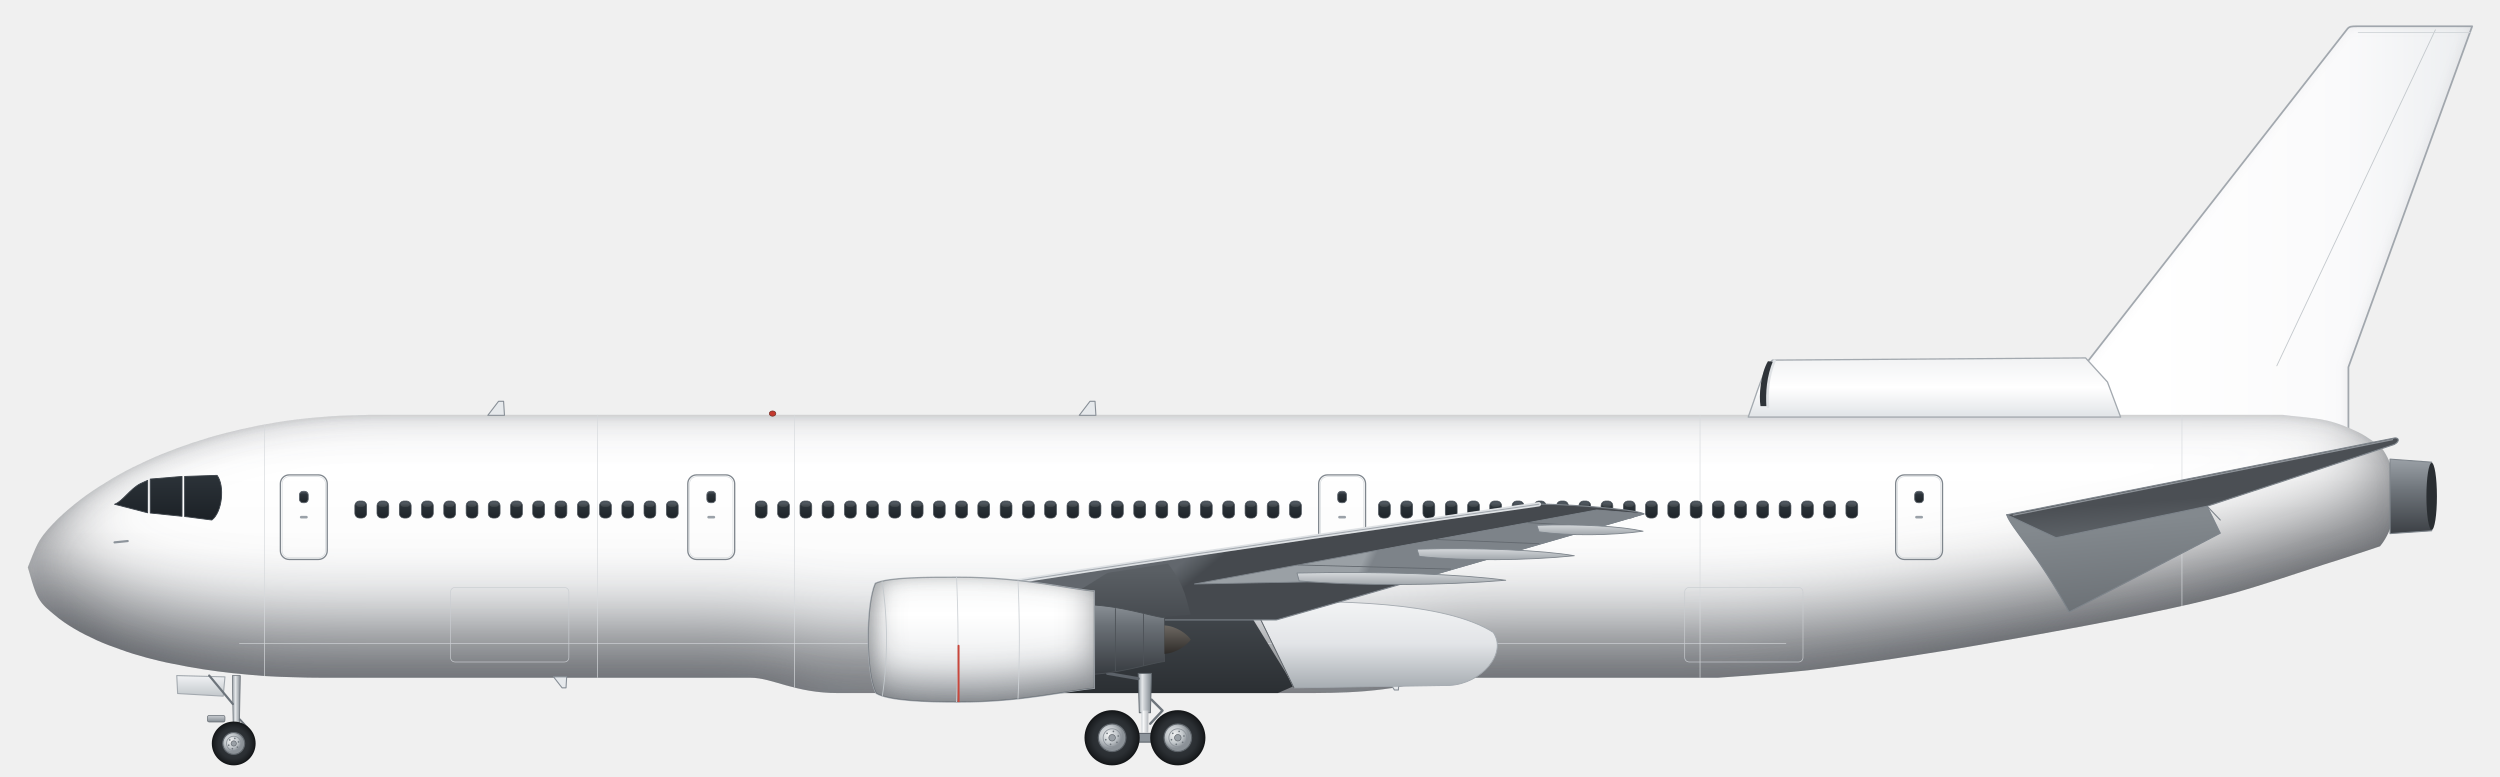
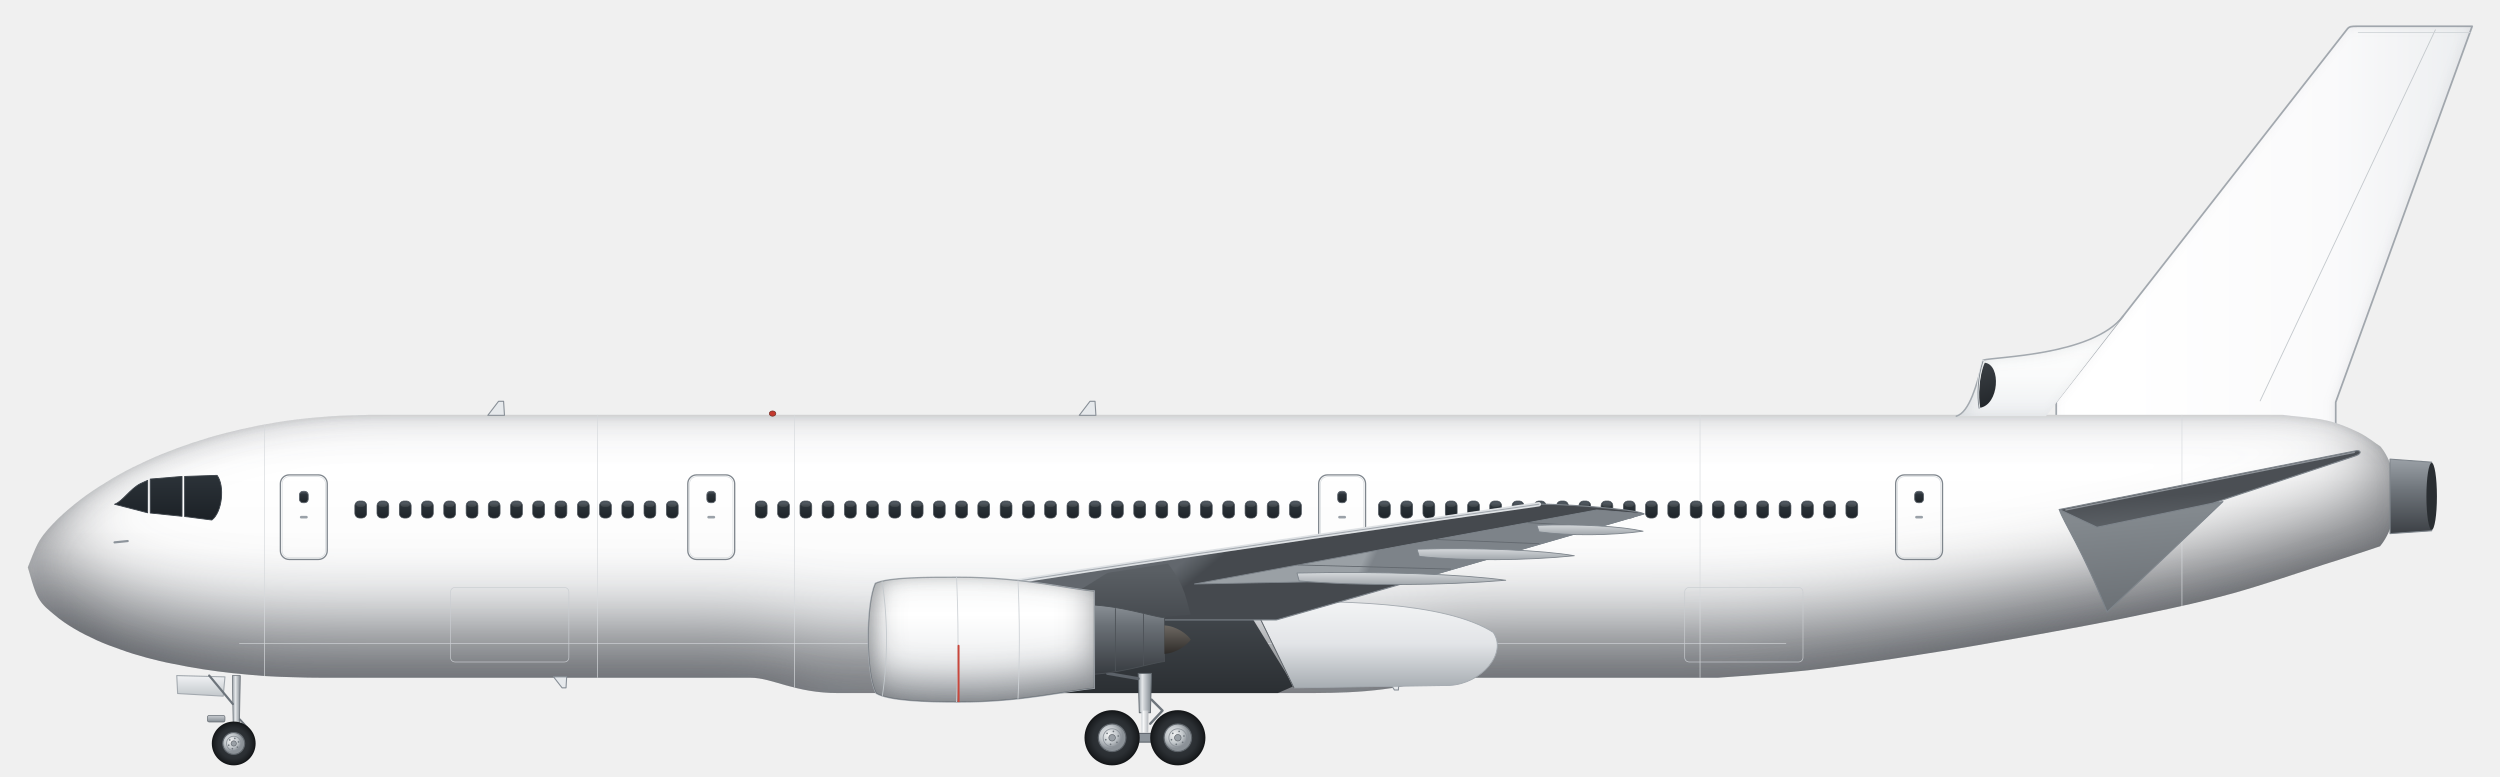
<svg xmlns="http://www.w3.org/2000/svg" viewBox="-12 -349.4 1139.9 354.4" width="1140" height="354" role="img" aria-label="Lockheed L-1011-1 TriStar">
  <defs>
-     <linearGradient id="L10111-g0" gradientUnits="userSpaceOnUse" x1="969.8" y1="-180" x2="1115.9" y2="-180">
+     <linearGradient id="L10111-g0" gradientUnits="userSpaceOnUse" x1="957.3" y1="-180" x2="1115.9" y2="-180">
      <stop offset="0" stop-color="#ffffff" />
      <stop offset="0.6" stop-color="#fafafb" />
      <stop offset="1" stop-color="#eceef0" />
    </linearGradient>
    <filter id="L10111-f1" x="-8%" y="-20%" width="115.9%" height="140%" color-interpolation-filters="sRGB">
      <feFlood flood-color="#5b6168" flood-opacity="0.1" result="c" />
      <feComposite in="c" in2="SourceAlpha" operator="out" result="o" />
      <feOffset in="o" dx="-1" dy="0" result="s" />
      <feGaussianBlur in="s" stdDeviation="2.4" result="b" />
      <feComposite in="b" in2="SourceAlpha" operator="in" />
    </filter>
    <linearGradient id="L10111-g2" gradientUnits="userSpaceOnUse" x1="0" y1="-160" x2="0" y2="-40">
      <stop offset="0" stop-color="#eceef0" />
      <stop offset="0.0" stop-color="#f8f8f9" />
      <stop offset="0.2" stop-color="#ffffff" />
      <stop offset="0.5" stop-color="#fcfcfc" />
      <stop offset="0.7" stop-color="#f1f2f3" />
      <stop offset="1" stop-color="#e4e6e8" />
    </linearGradient>
    <clipPath id="L10111-c3">
      <path d="M0 -90.4C0.9 -92.4 3.1 -99.0 5.4 -102.7C7.7 -106.4 10.7 -109.5 13.8 -112.6C16.9 -115.6 20.4 -118.5 24.0 -121.3C27.5 -124.0 31.4 -126.6 35.4 -129.0C39.3 -131.5 43.5 -133.8 47.8 -136.0C52.1 -138.1 56.6 -140.2 61.2 -142.1C65.7 -143.9 70.5 -145.7 75.3 -147.3C80.2 -148.9 85.1 -150.4 90.2 -151.7C95.3 -153.0 100.5 -154.2 105.7 -155.2C111.0 -156.2 116.4 -157.1 121.9 -157.8C127.4 -158.5 133.0 -159.0 138.7 -159.4C144.3 -159.8 153.1 -159.9 156 -160L1029.4 -160C1032.7 -159.5 1043.4 -158.8 1049.2 -157.5C1055.0 -156.2 1059.9 -154.0 1064.1 -152.0C1068.2 -150.0 1072.3 -146.6 1074.0 -145.6C1083.4 -134.2 1083.4 -111.4 1073.8 -100C1069.6 -98.6 1059.5 -95.2 1048.3 -91.7C1037.2 -88.1 1020.4 -82.4 1006.9 -78.6C993.5 -74.9 982.9 -72.6 967.7 -69.4C952.5 -66.1 932.8 -62.5 915.7 -59.4C898.5 -56.3 881.9 -53.3 864.7 -50.7C847.6 -48.0 828.3 -45.2 812.7 -43.4C797.2 -41.7 778.3 -40.5 771.4 -40L644 -40C620 -33 600 -33 580 -33L370 -33C350 -33 340 -40 330 -40L138 -40C135.4 -40.0 127.7 -40.0 122.7 -40.2C117.6 -40.3 112.7 -40.5 107.8 -40.8C103.0 -41.2 98.2 -41.6 93.5 -42.1C88.9 -42.6 84.3 -43.2 79.8 -43.9C75.3 -44.6 70.9 -45.4 66.6 -46.3C62.3 -47.1 58.1 -48.1 54.1 -49.2C50.0 -50.3 46.1 -51.5 42.3 -52.9C38.5 -54.2 34.8 -55.6 31.3 -57.2C27.8 -58.8 24.4 -60.5 21.2 -62.4C18.0 -64.3 15.0 -66.3 12.2 -68.7C9.5 -71.0 6.8 -72.9 4.8 -76.5C2.7 -80.1 0.8 -88.1 0 -90.4Z" />
    </clipPath>
    <filter id="L10111-f4" x="-6%" y="-100%" width="112.0%" height="300%" color-interpolation-filters="sRGB">
      <feFlood flood-color="#2f3338" flood-opacity="0.7" result="c" />
      <feComposite in="c" in2="SourceAlpha" operator="out" result="o" />
      <feOffset in="o" dx="0" dy="-20.9" result="s" />
      <feGaussianBlur in="s" stdDeviation="18.0" result="b" />
      <feComposite in="b" in2="SourceAlpha" operator="in" />
    </filter>
    <filter id="L10111-f5" x="-8%" y="-30%" width="115.9%" height="160%" color-interpolation-filters="sRGB">
      <feFlood flood-color="#4c5258" flood-opacity="0.1" result="c" />
      <feComposite in="c" in2="SourceAlpha" operator="out" result="o" />
      <feOffset in="o" dx="0" dy="1" result="s" />
      <feGaussianBlur in="s" stdDeviation="1.4" result="b" />
      <feComposite in="b" in2="SourceAlpha" operator="in" />
    </filter>
    <filter id="L10111-f6" x="-8%" y="-30%" width="115.9%" height="160%" color-interpolation-filters="sRGB">
      <feFlood flood-color="#3b4046" flood-opacity="0.2" result="c" />
      <feComposite in="c" in2="SourceAlpha" operator="out" result="o" />
      <feOffset in="o" dx="5.2" dy="-2" result="s" />
      <feGaussianBlur in="s" stdDeviation="6.4" result="b" />
      <feComposite in="b" in2="SourceAlpha" operator="in" />
    </filter>
    <linearGradient id="L10111-g7" gradientUnits="userSpaceOnUse" x1="0" y1="-125.1" x2="0" y2="-119.9">
      <stop offset="0" stop-color="#4b545d" />
      <stop offset="0.3" stop-color="#2b3238" />
      <stop offset="1" stop-color="#1e2429" />
    </linearGradient>
    <linearGradient id="L10111-g8" gradientUnits="userSpaceOnUse" x1="0" y1="-125.1" x2="0" y2="-119.9">
      <stop offset="0" stop-color="#4b545d" />
      <stop offset="0.3" stop-color="#2b3238" />
      <stop offset="1" stop-color="#1e2429" />
    </linearGradient>
    <linearGradient id="L10111-g9" gradientUnits="userSpaceOnUse" x1="0" y1="-125.1" x2="0" y2="-119.9">
      <stop offset="0" stop-color="#4b545d" />
      <stop offset="0.3" stop-color="#2b3238" />
      <stop offset="1" stop-color="#1e2429" />
    </linearGradient>
    <linearGradient id="L10111-g10" gradientUnits="userSpaceOnUse" x1="0" y1="-125.1" x2="0" y2="-119.9">
      <stop offset="0" stop-color="#4b545d" />
      <stop offset="0.3" stop-color="#2b3238" />
      <stop offset="1" stop-color="#1e2429" />
    </linearGradient>
    <linearGradient id="L10111-g11" gradientUnits="userSpaceOnUse" x1="0" y1="-120.7" x2="0" y2="-112.9">
      <stop offset="0" stop-color="#4b545d" />
      <stop offset="0.3" stop-color="#2b3238" />
      <stop offset="1" stop-color="#1e2429" />
    </linearGradient>
    <linearGradient id="L10111-g12" gradientUnits="userSpaceOnUse" x1="0" y1="-151.3" x2="0" y2="-110.8">
      <stop offset="0" stop-color="#59626b" />
      <stop offset="0.4" stop-color="#2e353b" />
      <stop offset="1" stop-color="#1b2025" />
    </linearGradient>
-     <linearGradient id="L10111-g13" gradientUnits="userSpaceOnUse" x1="994.9" y1="-114.4" x2="998.9" y2="-70">
+     <linearGradient id="L10111-g13" gradientUnits="userSpaceOnUse" x1="997.5" y1="-116.8" x2="1001.5" y2="-70">
      <stop offset="0" stop-color="#83898e" />
      <stop offset="1" stop-color="#696e73" />
    </linearGradient>
-     <linearGradient id="L10111-g14" gradientUnits="userSpaceOnUse" x1="994.9" y1="-122.4" x2="995.9" y2="-108.4">
+     <linearGradient id="L10111-g14" gradientUnits="userSpaceOnUse" x1="997.5" y1="-124.8" x2="998.5" y2="-110.8">
      <stop offset="0" stop-color="#4b4f54" />
      <stop offset="1" stop-color="#5d6267" />
    </linearGradient>
    <linearGradient id="L10111-g15" gradientUnits="userSpaceOnUse" x1="0" y1="-74.8" x2="0" y2="-33">
      <stop offset="0" stop-color="#454a4f" />
      <stop offset="1" stop-color="#2b2f33" />
    </linearGradient>
    <linearGradient id="L10111-g16" gradientUnits="userSpaceOnUse" x1="0" y1="-75.4" x2="0" y2="-35.4">
      <stop offset="0" stop-color="#f3f4f5" />
      <stop offset="0.5" stop-color="#e2e4e7" />
      <stop offset="1" stop-color="#a7adb2" />
    </linearGradient>
    <linearGradient id="L10111-g17" gradientUnits="userSpaceOnUse" x1="506.9" y1="-20" x2="513.0" y2="-20">
      <stop offset="0" stop-color="#8e959c" />
      <stop offset="0.3" stop-color="#e4e7e9" />
      <stop offset="1" stop-color="#7d848b" />
    </linearGradient>
    <linearGradient id="L10111-g18" gradientUnits="userSpaceOnUse" x1="506.9" y1="-20" x2="513.0" y2="-20">
      <stop offset="0" stop-color="#9aa1a8" />
      <stop offset="0.4" stop-color="#f6f7f8" />
      <stop offset="1" stop-color="#8b9198" />
    </linearGradient>
    <radialGradient id="L10111-g19" gradientUnits="userSpaceOnUse" cx="495" cy="-12.6" r="12.6">
      <stop offset="0" stop-color="#3a3f44" />
      <stop offset="0.7" stop-color="#2a2e32" />
      <stop offset="0.9" stop-color="#1c1f22" />
      <stop offset="1" stop-color="#111315" />
    </radialGradient>
    <radialGradient id="L10111-g20" gradientUnits="userSpaceOnUse" cx="493.4" cy="-14.1" r="6.3">
      <stop offset="0" stop-color="#f0f1f2" />
      <stop offset="0.6" stop-color="#c3c8cc" />
      <stop offset="1" stop-color="#8b9197" />
    </radialGradient>
    <radialGradient id="L10111-g21" gradientUnits="userSpaceOnUse" cx="525" cy="-12.6" r="12.6">
      <stop offset="0" stop-color="#3a3f44" />
      <stop offset="0.7" stop-color="#2a2e32" />
      <stop offset="0.9" stop-color="#1c1f22" />
      <stop offset="1" stop-color="#111315" />
    </radialGradient>
    <radialGradient id="L10111-g22" gradientUnits="userSpaceOnUse" cx="523.4" cy="-14.1" r="6.3">
      <stop offset="0" stop-color="#f0f1f2" />
      <stop offset="0.6" stop-color="#c3c8cc" />
      <stop offset="1" stop-color="#8b9197" />
    </radialGradient>
    <linearGradient id="L10111-g23" gradientUnits="userSpaceOnUse" x1="0" y1="-40" x2="0" y2="-31.6">
      <stop offset="0" stop-color="#eceef0" />
      <stop offset="1" stop-color="#c3c8cc" />
    </linearGradient>
    <linearGradient id="L10111-g24" gradientUnits="userSpaceOnUse" x1="93.2" y1="-20" x2="97.2" y2="-20">
      <stop offset="0" stop-color="#8e959c" />
      <stop offset="0.4" stop-color="#e4e7e9" />
      <stop offset="1" stop-color="#7d848b" />
    </linearGradient>
    <linearGradient id="L10111-g25" gradientUnits="userSpaceOnUse" x1="0" y1="-22.8" x2="0" y2="-19.8">
      <stop offset="0" stop-color="#c9cdd1" />
      <stop offset="1" stop-color="#868d94" />
    </linearGradient>
    <radialGradient id="L10111-g26" gradientUnits="userSpaceOnUse" cx="94" cy="-10" r="10">
      <stop offset="0" stop-color="#3a3f44" />
      <stop offset="0.7" stop-color="#2a2e32" />
      <stop offset="0.9" stop-color="#1c1f22" />
      <stop offset="1" stop-color="#111315" />
    </radialGradient>
    <radialGradient id="L10111-g27" gradientUnits="userSpaceOnUse" cx="92.8" cy="-11.2" r="5">
      <stop offset="0" stop-color="#f0f1f2" />
      <stop offset="0.6" stop-color="#c3c8cc" />
      <stop offset="1" stop-color="#8b9197" />
    </radialGradient>
    <linearGradient id="L10111-g28" gradientUnits="userSpaceOnUse" x1="530.4" y1="-95.4" x2="536.4" y2="-88.1">
      <stop offset="0" stop-color="#62676d" />
      <stop offset="0.6" stop-color="#52575c" />
      <stop offset="1" stop-color="#45494e" />
    </linearGradient>
    <linearGradient id="L10111-g29" gradientUnits="userSpaceOnUse" x1="611.3" y1="-97.3" x2="615.3" y2="-95.4">
      <stop offset="0" stop-color="#9aa0a5" />
      <stop offset="1" stop-color="#7d8389" />
    </linearGradient>
    <linearGradient id="L10111-g30" gradientUnits="userSpaceOnUse" x1="0" y1="-88.4" x2="0" y2="-81.8">
      <stop offset="0" stop-color="#d9dcdf" />
      <stop offset="1" stop-color="#9ba1a6" />
    </linearGradient>
    <linearGradient id="L10111-g31" gradientUnits="userSpaceOnUse" x1="0" y1="-99.3" x2="0" y2="-93.2">
      <stop offset="0" stop-color="#d9dcdf" />
      <stop offset="1" stop-color="#9ba1a6" />
    </linearGradient>
    <linearGradient id="L10111-g32" gradientUnits="userSpaceOnUse" x1="0" y1="-110.2" x2="0" y2="-104.7">
      <stop offset="0" stop-color="#d9dcdf" />
      <stop offset="1" stop-color="#9ba1a6" />
    </linearGradient>
    <linearGradient id="L10111-g33" gradientUnits="userSpaceOnUse" x1="0" y1="-88.9" x2="0" y2="-57.4">
      <stop offset="0" stop-color="#5a5f64" />
      <stop offset="1" stop-color="#3e4247" />
    </linearGradient>
    <linearGradient id="L10111-g34" gradientUnits="userSpaceOnUse" x1="0" y1="-73.4" x2="0" y2="-41.4">
      <stop offset="0" stop-color="#8a9096" />
      <stop offset="0.3" stop-color="#6a7076" />
      <stop offset="1" stop-color="#373b40" />
    </linearGradient>
    <linearGradient id="L10111-g35" gradientUnits="userSpaceOnUse" x1="0" y1="-63.9" x2="0" y2="-50.9">
      <stop offset="0" stop-color="#6d6862" />
      <stop offset="1" stop-color="#2f2c29" />
    </linearGradient>
    <linearGradient id="L10111-g36" gradientUnits="userSpaceOnUse" x1="0" y1="-85.9" x2="0" y2="-28.9">
      <stop offset="0" stop-color="#e4e6e8" />
      <stop offset="0.0" stop-color="#f7f8f8" />
      <stop offset="0.3" stop-color="#ffffff" />
      <stop offset="0.6" stop-color="#f1f2f3" />
      <stop offset="1" stop-color="#dcdfe2" />
    </linearGradient>
    <filter id="L10111-f37" x="-30%" y="-60%" width="160%" height="220.0%" color-interpolation-filters="sRGB">
      <feFlood flood-color="#30353a" flood-opacity="0.5" result="c" />
      <feComposite in="c" in2="SourceAlpha" operator="out" result="o" />
      <feOffset in="o" dx="0" dy="-8.1" result="s" />
      <feGaussianBlur in="s" stdDeviation="8.1" result="b" />
      <feComposite in="b" in2="SourceAlpha" operator="in" />
    </filter>
    <filter id="L10111-f38" x="-30%" y="-30%" width="160%" height="160%" color-interpolation-filters="sRGB">
      <feFlood flood-color="#41474d" flood-opacity="0.2" result="c" />
      <feComposite in="c" in2="SourceAlpha" operator="out" result="o" />
      <feOffset in="o" dx="3.2" dy="0" result="s" />
      <feGaussianBlur in="s" stdDeviation="3.2" result="b" />
      <feComposite in="b" in2="SourceAlpha" operator="in" />
    </filter>
    <clipPath id="L10111-c39">
      <path d="M386.9 -83.1C392.9 -85.9 409.9 -85.9 424.9 -85.9C454.9 -85.9 474.9 -80.5 486.9 -79.6L486.9 -35.2C474.9 -34.3 454.9 -28.9 424.9 -28.9C409.9 -28.9 392.9 -29.5 387.3 -32.9C382.5 -41.7 382.5 -73.1 386.9 -83.1Z" />
    </clipPath>
-     <linearGradient id="L10111-g40" gradientUnits="userSpaceOnUse" x1="0" y1="-185" x2="0" y2="-160">
-       <stop offset="0" stop-color="#f2f3f4" />
-       <stop offset="0.5" stop-color="#ffffff" />
-       <stop offset="1" stop-color="#e3e6e9" />
-     </linearGradient>
-     <linearGradient id="L10111-g41" gradientUnits="userSpaceOnUse" x1="0" y1="-139.8" x2="0" y2="-105.8">
+     <linearGradient id="L10111-g40" gradientUnits="userSpaceOnUse" x1="0" y1="-205" x2="0" y2="-160">
+       <stop offset="0" stop-color="#ffffff" />
+       <stop offset="0.6" stop-color="#fafbfb" />
+       <stop offset="1" stop-color="#eef0f2" />
+     </linearGradient>
+     <filter id="L10111-f41" x="-30%" y="-40%" width="160%" height="180%" color-interpolation-filters="sRGB">
+       <feFlood flood-color="#3b4046" flood-opacity="0.1" result="c" />
+       <feComposite in="c" in2="SourceAlpha" operator="out" result="o" />
+       <feOffset in="o" dx="2.4" dy="0" result="s" />
+       <feGaussianBlur in="s" stdDeviation="2.8" result="b" />
+       <feComposite in="b" in2="SourceAlpha" operator="in" />
+     </filter>
+     <linearGradient id="L10111-g42" gradientUnits="userSpaceOnUse" x1="891.4" y1="-185" x2="899" y2="-160">
+       <stop offset="0" stop-color="#3c4146" />
+       <stop offset="1" stop-color="#1d2125" />
+     </linearGradient>
+     <linearGradient id="L10111-g43" gradientUnits="userSpaceOnUse" x1="0" y1="-139.8" x2="0" y2="-105.8">
      <stop offset="0" stop-color="#9aa0a6" />
      <stop offset="0.4" stop-color="#70767c" />
      <stop offset="1" stop-color="#3c4045" />
    </linearGradient>
  </defs>
-   <path d="M938.5 -112L938.5 -182L1058.9 -336.2C1059.9 -337.4 1060.9 -337.4 1063.5 -337.4L1115.9 -337.4L1059.4 -181.8L1059.4 -112Z" fill="url(#L10111-g0)" stroke="#a3a9af" stroke-width="0.8" stroke-linejoin="round" stroke-linecap="round" />
-   <path d="M938.5 -112L938.5 -182L1058.9 -336.2C1059.9 -337.4 1060.9 -337.4 1063.5 -337.4L1115.9 -337.4L1059.4 -181.8L1059.4 -112Z" fill="#000" filter="url(#L10111-f1)" />
-   <path d="M1099.1 -335.8L1026.7 -182.4" fill="none" stroke="#c3c8cc" stroke-width="0.4" stroke-linejoin="round" stroke-linecap="round" />
+   <path d="M926.0 -112L926.0 -166L1058.9 -336.2C1059.9 -337.4 1060.9 -337.4 1063.5 -337.4L1115.9 -337.4L1053.6 -165.8L1053.6 -112Z" fill="url(#L10111-g0)" stroke="#a3a9af" stroke-width="0.8" stroke-linejoin="round" stroke-linecap="round" />
+   <path d="M926.0 -112L926.0 -166L1058.9 -336.2C1059.9 -337.4 1060.9 -337.4 1063.5 -337.4L1115.9 -337.4L1053.6 -165.8L1053.6 -112Z" fill="#000" filter="url(#L10111-f1)" />
+   <path d="M1099.1 -335.8L1019.1 -166.4" fill="none" stroke="#c3c8cc" stroke-width="0.4" stroke-linejoin="round" stroke-linecap="round" />
  <path d="M1063.9 -334.6L1114.9 -334.6" fill="none" stroke="#d0d4d8" stroke-width="0.4" stroke-linejoin="round" stroke-linecap="round" />
  <path d="M0 -90.4C0.9 -92.4 3.1 -99.0 5.4 -102.7C7.7 -106.4 10.7 -109.5 13.8 -112.6C16.9 -115.6 20.4 -118.5 24.0 -121.3C27.5 -124.0 31.4 -126.6 35.4 -129.0C39.3 -131.5 43.5 -133.8 47.8 -136.0C52.1 -138.1 56.6 -140.2 61.2 -142.1C65.7 -143.9 70.5 -145.7 75.3 -147.3C80.2 -148.9 85.1 -150.4 90.2 -151.7C95.3 -153.0 100.5 -154.2 105.7 -155.2C111.0 -156.2 116.4 -157.1 121.9 -157.8C127.4 -158.5 133.0 -159.0 138.7 -159.4C144.3 -159.8 153.1 -159.9 156 -160L1029.4 -160C1032.7 -159.5 1043.4 -158.8 1049.2 -157.5C1055.0 -156.2 1059.9 -154.0 1064.1 -152.0C1068.2 -150.0 1072.3 -146.6 1074.0 -145.6C1083.4 -134.2 1083.4 -111.4 1073.8 -100C1069.6 -98.6 1059.5 -95.2 1048.3 -91.7C1037.2 -88.1 1020.4 -82.4 1006.9 -78.6C993.5 -74.9 982.9 -72.6 967.7 -69.4C952.5 -66.1 932.8 -62.5 915.7 -59.4C898.5 -56.3 881.9 -53.3 864.7 -50.7C847.6 -48.0 828.3 -45.2 812.7 -43.4C797.2 -41.7 778.3 -40.5 771.4 -40L644 -40C620 -33 600 -33 580 -33L370 -33C350 -33 340 -40 330 -40L138 -40C135.4 -40.0 127.7 -40.0 122.7 -40.2C117.6 -40.3 112.7 -40.5 107.8 -40.8C103.0 -41.2 98.2 -41.6 93.5 -42.1C88.9 -42.6 84.3 -43.2 79.8 -43.9C75.3 -44.6 70.9 -45.4 66.6 -46.3C62.3 -47.1 58.1 -48.1 54.1 -49.2C50.0 -50.3 46.1 -51.5 42.3 -52.9C38.5 -54.2 34.8 -55.6 31.3 -57.2C27.8 -58.8 24.4 -60.5 21.2 -62.4C18.0 -64.3 15.0 -66.3 12.2 -68.7C9.5 -71.0 6.8 -72.9 4.8 -76.5C2.7 -80.1 0.8 -88.1 0 -90.4Z" fill="url(#L10111-g2)" />
  <path d="M0 -90.4C0.9 -92.4 3.1 -99.0 5.4 -102.7C7.7 -106.4 10.7 -109.5 13.8 -112.6C16.9 -115.6 20.4 -118.5 24.0 -121.3C27.5 -124.0 31.4 -126.6 35.4 -129.0C39.3 -131.5 43.5 -133.8 47.8 -136.0C52.1 -138.1 56.6 -140.2 61.2 -142.1C65.7 -143.9 70.5 -145.7 75.3 -147.3C80.2 -148.9 85.1 -150.4 90.2 -151.7C95.3 -153.0 100.5 -154.2 105.7 -155.2C111.0 -156.2 116.4 -157.1 121.9 -157.8C127.4 -158.5 133.0 -159.0 138.7 -159.4C144.3 -159.8 153.1 -159.9 156 -160L1029.4 -160C1032.7 -159.5 1043.4 -158.8 1049.2 -157.5C1055.0 -156.2 1059.9 -154.0 1064.1 -152.0C1068.2 -150.0 1072.3 -146.6 1074.0 -145.6C1083.4 -134.2 1083.4 -111.4 1073.8 -100C1069.6 -98.6 1059.5 -95.2 1048.3 -91.7C1037.2 -88.1 1020.4 -82.4 1006.9 -78.6C993.5 -74.9 982.9 -72.6 967.7 -69.4C952.5 -66.1 932.8 -62.5 915.7 -59.4C898.5 -56.3 881.9 -53.3 864.7 -50.7C847.6 -48.0 828.3 -45.2 812.7 -43.4C797.2 -41.7 778.3 -40.5 771.4 -40L644 -40C620 -33 600 -33 580 -33L370 -33C350 -33 340 -40 330 -40L138 -40C135.4 -40.0 127.7 -40.0 122.7 -40.2C117.6 -40.3 112.7 -40.5 107.8 -40.8C103.0 -41.2 98.2 -41.6 93.5 -42.1C88.9 -42.6 84.3 -43.2 79.8 -43.9C75.3 -44.6 70.9 -45.4 66.6 -46.3C62.3 -47.1 58.1 -48.1 54.1 -49.2C50.0 -50.3 46.1 -51.5 42.3 -52.9C38.5 -54.2 34.8 -55.6 31.3 -57.2C27.8 -58.8 24.4 -60.5 21.2 -62.4C18.0 -64.3 15.0 -66.3 12.2 -68.7C9.5 -71.0 6.8 -72.9 4.8 -76.5C2.7 -80.1 0.8 -88.1 0 -90.4Z" fill="#000" filter="url(#L10111-f4)" />
  <path d="M0 -90.4C0.9 -92.4 3.1 -99.0 5.4 -102.7C7.7 -106.4 10.7 -109.5 13.8 -112.6C16.9 -115.6 20.4 -118.5 24.0 -121.3C27.5 -124.0 31.4 -126.6 35.4 -129.0C39.3 -131.5 43.5 -133.8 47.8 -136.0C52.1 -138.1 56.6 -140.2 61.2 -142.1C65.7 -143.9 70.5 -145.7 75.3 -147.3C80.2 -148.9 85.1 -150.4 90.2 -151.7C95.3 -153.0 100.5 -154.2 105.7 -155.2C111.0 -156.2 116.4 -157.1 121.9 -157.8C127.4 -158.5 133.0 -159.0 138.7 -159.4C144.3 -159.8 153.1 -159.9 156 -160L1029.4 -160C1032.7 -159.5 1043.4 -158.8 1049.2 -157.5C1055.0 -156.2 1059.9 -154.0 1064.1 -152.0C1068.2 -150.0 1072.3 -146.6 1074.0 -145.6C1083.4 -134.2 1083.4 -111.4 1073.8 -100C1069.6 -98.6 1059.5 -95.2 1048.3 -91.7C1037.2 -88.1 1020.4 -82.4 1006.9 -78.6C993.5 -74.9 982.9 -72.6 967.7 -69.4C952.5 -66.1 932.8 -62.5 915.7 -59.4C898.5 -56.3 881.9 -53.3 864.7 -50.7C847.6 -48.0 828.3 -45.2 812.7 -43.4C797.2 -41.7 778.3 -40.5 771.4 -40L644 -40C620 -33 600 -33 580 -33L370 -33C350 -33 340 -40 330 -40L138 -40C135.4 -40.0 127.7 -40.0 122.7 -40.2C117.6 -40.3 112.7 -40.5 107.8 -40.8C103.0 -41.2 98.2 -41.6 93.5 -42.1C88.9 -42.6 84.3 -43.2 79.8 -43.9C75.3 -44.6 70.9 -45.4 66.6 -46.3C62.3 -47.1 58.1 -48.1 54.1 -49.2C50.0 -50.3 46.1 -51.5 42.3 -52.9C38.5 -54.2 34.8 -55.6 31.3 -57.2C27.8 -58.8 24.4 -60.5 21.2 -62.4C18.0 -64.3 15.0 -66.3 12.2 -68.7C9.5 -71.0 6.8 -72.9 4.8 -76.5C2.7 -80.1 0.8 -88.1 0 -90.4Z" fill="#000" filter="url(#L10111-f5)" />
  <path d="M0 -90.4C0.9 -92.4 3.1 -99.0 5.4 -102.7C7.7 -106.4 10.7 -109.5 13.8 -112.6C16.9 -115.6 20.4 -118.5 24.0 -121.3C27.5 -124.0 31.4 -126.6 35.4 -129.0C39.3 -131.5 43.5 -133.8 47.8 -136.0C52.1 -138.1 56.6 -140.2 61.2 -142.1C65.7 -143.9 70.5 -145.7 75.3 -147.3C80.2 -148.9 85.1 -150.4 90.2 -151.7C95.3 -153.0 100.5 -154.2 105.7 -155.2C111.0 -156.2 116.4 -157.1 121.9 -157.8C127.4 -158.5 133.0 -159.0 138.7 -159.4C144.3 -159.8 153.1 -159.9 156 -160L1029.4 -160C1032.7 -159.5 1043.4 -158.8 1049.2 -157.5C1055.0 -156.2 1059.9 -154.0 1064.1 -152.0C1068.2 -150.0 1072.3 -146.6 1074.0 -145.6C1083.4 -134.2 1083.4 -111.4 1073.8 -100C1069.6 -98.6 1059.5 -95.2 1048.3 -91.7C1037.2 -88.1 1020.4 -82.4 1006.9 -78.6C993.5 -74.9 982.9 -72.6 967.7 -69.4C952.5 -66.1 932.8 -62.5 915.7 -59.4C898.5 -56.3 881.9 -53.3 864.7 -50.7C847.6 -48.0 828.3 -45.2 812.7 -43.4C797.2 -41.7 778.3 -40.5 771.4 -40L644 -40C620 -33 600 -33 580 -33L370 -33C350 -33 340 -40 330 -40L138 -40C135.4 -40.0 127.7 -40.0 122.7 -40.2C117.6 -40.3 112.7 -40.5 107.8 -40.8C103.0 -41.2 98.2 -41.6 93.5 -42.1C88.9 -42.6 84.3 -43.2 79.8 -43.9C75.3 -44.6 70.9 -45.4 66.6 -46.3C62.3 -47.1 58.1 -48.1 54.1 -49.2C50.0 -50.3 46.1 -51.5 42.3 -52.9C38.5 -54.2 34.8 -55.6 31.3 -57.2C27.8 -58.8 24.4 -60.5 21.2 -62.4C18.0 -64.3 15.0 -66.3 12.2 -68.7C9.5 -71.0 6.8 -72.9 4.8 -76.5C2.7 -80.1 0.8 -88.1 0 -90.4Z" fill="#000" filter="url(#L10111-f6)" />
  <g clip-path="url(#L10111-c3)" fill="none" stroke="#d6d9dc" stroke-width="0.3" stroke-linejoin="round" stroke-linecap="round">
    <path d="M108 -166L108 -20" />
    <path d="M260 -166L260 -20" />
    <path d="M350 -166L350 -20" />
    <path d="M763.4 -166L763.4 -20" />
    <path d="M983.4 -166L983.4 -20" />
    <path d="M96.6 -55.6L802.6 -55.6" />
  </g>
  <g clip-path="url(#L10111-c3)">
    <rect x="115.3" y="-132.6" width="21.4" height="38.6" rx="4" fill="none" stroke="#7f868d" stroke-width="0.6" stroke-linejoin="round" stroke-linecap="round" />
    <rect x="116.1" y="-131.8" width="19.8" height="37" rx="3.2" fill="none" stroke="#d5d9dc" stroke-width="0.3" stroke-linejoin="round" stroke-linecap="round" />
    <rect x="124" y="-125.1" width="4" height="5.2" rx="1.6" fill="url(#L10111-g7)" stroke="#5c636b" stroke-width="0.4" stroke-linejoin="round" stroke-linecap="round" />
    <rect x="124.2" y="-113.9" width="3.6" height="1.2" rx="0.6" fill="#9aa1a8" />
  </g>
  <g clip-path="url(#L10111-c3)">
    <rect x="301.3" y="-132.6" width="21.4" height="38.6" rx="4" fill="none" stroke="#7f868d" stroke-width="0.6" stroke-linejoin="round" stroke-linecap="round" />
    <rect x="302.1" y="-131.8" width="19.8" height="37" rx="3.2" fill="none" stroke="#d5d9dc" stroke-width="0.3" stroke-linejoin="round" stroke-linecap="round" />
    <rect x="310" y="-125.1" width="4" height="5.2" rx="1.6" fill="url(#L10111-g8)" stroke="#5c636b" stroke-width="0.4" stroke-linejoin="round" stroke-linecap="round" />
    <rect x="310.2" y="-113.9" width="3.6" height="1.2" rx="0.6" fill="#9aa1a8" />
  </g>
  <g clip-path="url(#L10111-c3)">
    <rect x="589.3" y="-132.6" width="21.4" height="38.6" rx="4" fill="none" stroke="#7f868d" stroke-width="0.6" stroke-linejoin="round" stroke-linecap="round" />
    <rect x="590.1" y="-131.8" width="19.8" height="37" rx="3.2" fill="none" stroke="#d5d9dc" stroke-width="0.3" stroke-linejoin="round" stroke-linecap="round" />
    <rect x="598" y="-125.1" width="4" height="5.2" rx="1.6" fill="url(#L10111-g9)" stroke="#5c636b" stroke-width="0.4" stroke-linejoin="round" stroke-linecap="round" />
    <rect x="598.2" y="-113.9" width="3.6" height="1.2" rx="0.6" fill="#9aa1a8" />
  </g>
  <g clip-path="url(#L10111-c3)">
    <rect x="852.7" y="-132.6" width="21.4" height="38.6" rx="4" fill="none" stroke="#7f868d" stroke-width="0.6" stroke-linejoin="round" stroke-linecap="round" />
    <rect x="853.5" y="-131.8" width="19.8" height="37" rx="3.2" fill="none" stroke="#d5d9dc" stroke-width="0.3" stroke-linejoin="round" stroke-linecap="round" />
    <rect x="861.4" y="-125.1" width="4" height="5.2" rx="1.6" fill="url(#L10111-g10)" stroke="#5c636b" stroke-width="0.4" stroke-linejoin="round" stroke-linecap="round" />
    <rect x="861.6" y="-113.9" width="3.6" height="1.2" rx="0.6" fill="#9aa1a8" />
  </g>
  <g clip-path="url(#L10111-c3)">
    <rect x="193" y="-81.2" width="54" height="34" rx="2" fill="none" stroke="#c9cdd1" stroke-width="0.3" stroke-linejoin="round" stroke-linecap="round" />
  </g>
  <g clip-path="url(#L10111-c3)">
    <rect x="756.4" y="-81.2" width="54" height="34" rx="2" fill="none" stroke="#c9cdd1" stroke-width="0.3" stroke-linejoin="round" stroke-linecap="round" />
  </g>
  <g clip-path="url(#L10111-c3)">
    <g fill="url(#L10111-g11)" stroke="#4a5158" stroke-width="0.3" stroke-linejoin="round" stroke-linecap="round">
      <rect x="149.3" y="-120.7" width="5.4" height="7.8" rx="2.2" />
      <rect x="159.4" y="-120.7" width="5.4" height="7.8" rx="2.2" />
      <rect x="169.6" y="-120.7" width="5.4" height="7.8" rx="2.2" />
      <rect x="179.7" y="-120.7" width="5.4" height="7.8" rx="2.2" />
      <rect x="189.9" y="-120.7" width="5.4" height="7.8" rx="2.2" />
      <rect x="200.1" y="-120.7" width="5.4" height="7.8" rx="2.2" />
      <rect x="210.2" y="-120.7" width="5.4" height="7.8" rx="2.2" />
      <rect x="220.4" y="-120.7" width="5.4" height="7.8" rx="2.2" />
      <rect x="230.5" y="-120.7" width="5.4" height="7.8" rx="2.2" />
      <rect x="240.7" y="-120.7" width="5.4" height="7.8" rx="2.2" />
      <rect x="250.9" y="-120.7" width="5.4" height="7.8" rx="2.2" />
      <rect x="261.0" y="-120.7" width="5.4" height="7.8" rx="2.2" />
      <rect x="271.2" y="-120.7" width="5.4" height="7.8" rx="2.2" />
      <rect x="281.3" y="-120.7" width="5.4" height="7.8" rx="2.2" />
      <rect x="291.5" y="-120.7" width="5.4" height="7.8" rx="2.2" />
      <rect x="332.1" y="-120.7" width="5.4" height="7.8" rx="2.2" />
      <rect x="342.3" y="-120.7" width="5.4" height="7.8" rx="2.2" />
      <rect x="352.5" y="-120.7" width="5.4" height="7.8" rx="2.2" />
      <rect x="362.6" y="-120.7" width="5.4" height="7.8" rx="2.2" />
      <rect x="372.8" y="-120.7" width="5.4" height="7.8" rx="2.2" />
      <rect x="382.9" y="-120.7" width="5.4" height="7.8" rx="2.2" />
      <rect x="393.1" y="-120.7" width="5.4" height="7.8" rx="2.2" />
      <rect x="403.3" y="-120.7" width="5.4" height="7.8" rx="2.2" />
      <rect x="413.4" y="-120.7" width="5.4" height="7.8" rx="2.2" />
      <rect x="423.6" y="-120.7" width="5.4" height="7.8" rx="2.2" />
      <rect x="433.7" y="-120.7" width="5.4" height="7.8" rx="2.2" />
      <rect x="443.9" y="-120.7" width="5.4" height="7.8" rx="2.2" />
      <rect x="454.1" y="-120.7" width="5.4" height="7.8" rx="2.2" />
      <rect x="464.2" y="-120.7" width="5.4" height="7.8" rx="2.2" />
      <rect x="474.4" y="-120.7" width="5.4" height="7.8" rx="2.2" />
      <rect x="484.5" y="-120.7" width="5.4" height="7.8" rx="2.2" />
      <rect x="494.7" y="-120.7" width="5.4" height="7.8" rx="2.2" />
      <rect x="504.9" y="-120.7" width="5.4" height="7.8" rx="2.2" />
      <rect x="515.0" y="-120.7" width="5.4" height="7.8" rx="2.2" />
      <rect x="525.2" y="-120.7" width="5.4" height="7.8" rx="2.2" />
      <rect x="535.3" y="-120.7" width="5.4" height="7.8" rx="2.2" />
      <rect x="545.5" y="-120.7" width="5.4" height="7.8" rx="2.2" />
      <rect x="555.7" y="-120.7" width="5.4" height="7.8" rx="2.2" />
      <rect x="565.8" y="-120.7" width="5.4" height="7.8" rx="2.2" />
      <rect x="576.0" y="-120.7" width="5.4" height="7.8" rx="2.2" />
      <rect x="616.6" y="-120.7" width="5.4" height="7.8" rx="2.2" />
      <rect x="626.8" y="-120.7" width="5.4" height="7.8" rx="2.2" />
      <rect x="636.9" y="-120.7" width="5.4" height="7.8" rx="2.2" />
      <rect x="647.1" y="-120.7" width="5.4" height="7.8" rx="2.2" />
      <rect x="657.3" y="-120.7" width="5.4" height="7.8" rx="2.2" />
      <rect x="667.4" y="-120.7" width="5.4" height="7.8" rx="2.2" />
      <rect x="677.6" y="-120.7" width="5.4" height="7.8" rx="2.2" />
      <rect x="687.7" y="-120.7" width="5.4" height="7.8" rx="2.2" />
      <rect x="697.9" y="-120.7" width="5.4" height="7.8" rx="2.2" />
      <rect x="708.1" y="-120.7" width="5.4" height="7.8" rx="2.2" />
      <rect x="718.2" y="-120.7" width="5.4" height="7.8" rx="2.2" />
      <rect x="728.4" y="-120.7" width="5.4" height="7.8" rx="2.2" />
      <rect x="738.5" y="-120.7" width="5.4" height="7.8" rx="2.2" />
      <rect x="748.7" y="-120.7" width="5.4" height="7.8" rx="2.2" />
      <rect x="758.9" y="-120.7" width="5.4" height="7.8" rx="2.2" />
      <rect x="769.0" y="-120.7" width="5.4" height="7.8" rx="2.2" />
      <rect x="779.2" y="-120.7" width="5.4" height="7.8" rx="2.2" />
      <rect x="789.3" y="-120.7" width="5.4" height="7.8" rx="2.2" />
      <rect x="799.5" y="-120.7" width="5.4" height="7.8" rx="2.2" />
      <rect x="809.7" y="-120.7" width="5.4" height="7.8" rx="2.2" />
      <rect x="819.8" y="-120.7" width="5.4" height="7.8" rx="2.2" />
      <rect x="830.0" y="-120.7" width="5.4" height="7.8" rx="2.2" />
    </g>
    <g fill="#ffffff" opacity="0.1">
      <rect x="149.9" y="-120.1" width="4.2" height="2.1" rx="1.5" />
      <rect x="160.0" y="-120.1" width="4.2" height="2.1" rx="1.5" />
      <rect x="170.2" y="-120.1" width="4.2" height="2.1" rx="1.5" />
      <rect x="180.3" y="-120.1" width="4.2" height="2.1" rx="1.5" />
      <rect x="190.5" y="-120.1" width="4.2" height="2.1" rx="1.5" />
      <rect x="200.7" y="-120.1" width="4.2" height="2.1" rx="1.5" />
      <rect x="210.8" y="-120.1" width="4.2" height="2.1" rx="1.5" />
      <rect x="221.0" y="-120.1" width="4.2" height="2.1" rx="1.5" />
      <rect x="231.1" y="-120.1" width="4.2" height="2.1" rx="1.5" />
      <rect x="241.3" y="-120.1" width="4.2" height="2.1" rx="1.5" />
      <rect x="251.5" y="-120.1" width="4.2" height="2.1" rx="1.5" />
      <rect x="261.6" y="-120.1" width="4.2" height="2.1" rx="1.5" />
      <rect x="271.8" y="-120.1" width="4.2" height="2.1" rx="1.5" />
      <rect x="281.9" y="-120.1" width="4.2" height="2.1" rx="1.5" />
      <rect x="292.1" y="-120.1" width="4.2" height="2.1" rx="1.5" />
      <rect x="332.7" y="-120.1" width="4.2" height="2.1" rx="1.5" />
      <rect x="342.9" y="-120.1" width="4.2" height="2.1" rx="1.5" />
      <rect x="353.1" y="-120.1" width="4.2" height="2.1" rx="1.5" />
      <rect x="363.2" y="-120.1" width="4.2" height="2.1" rx="1.5" />
      <rect x="373.4" y="-120.1" width="4.2" height="2.1" rx="1.5" />
      <rect x="383.5" y="-120.1" width="4.2" height="2.1" rx="1.5" />
      <rect x="393.7" y="-120.1" width="4.2" height="2.1" rx="1.5" />
      <rect x="403.9" y="-120.1" width="4.2" height="2.1" rx="1.5" />
      <rect x="414.0" y="-120.1" width="4.2" height="2.1" rx="1.5" />
      <rect x="424.2" y="-120.1" width="4.2" height="2.1" rx="1.5" />
      <rect x="434.3" y="-120.1" width="4.2" height="2.1" rx="1.5" />
      <rect x="444.5" y="-120.1" width="4.2" height="2.1" rx="1.5" />
      <rect x="454.7" y="-120.1" width="4.2" height="2.1" rx="1.5" />
      <rect x="464.8" y="-120.1" width="4.2" height="2.1" rx="1.5" />
      <rect x="475.0" y="-120.1" width="4.2" height="2.1" rx="1.5" />
      <rect x="485.1" y="-120.1" width="4.2" height="2.1" rx="1.5" />
      <rect x="495.3" y="-120.1" width="4.2" height="2.1" rx="1.5" />
      <rect x="505.5" y="-120.1" width="4.2" height="2.1" rx="1.5" />
      <rect x="515.6" y="-120.1" width="4.2" height="2.1" rx="1.5" />
      <rect x="525.8" y="-120.1" width="4.2" height="2.1" rx="1.5" />
      <rect x="535.9" y="-120.1" width="4.2" height="2.1" rx="1.5" />
      <rect x="546.1" y="-120.1" width="4.2" height="2.1" rx="1.5" />
      <rect x="556.3" y="-120.1" width="4.2" height="2.1" rx="1.5" />
      <rect x="566.4" y="-120.1" width="4.2" height="2.1" rx="1.5" />
      <rect x="576.6" y="-120.1" width="4.2" height="2.1" rx="1.5" />
      <rect x="617.2" y="-120.1" width="4.2" height="2.1" rx="1.5" />
      <rect x="627.4" y="-120.1" width="4.2" height="2.1" rx="1.5" />
      <rect x="637.5" y="-120.1" width="4.2" height="2.1" rx="1.5" />
      <rect x="647.7" y="-120.1" width="4.2" height="2.1" rx="1.5" />
      <rect x="657.9" y="-120.1" width="4.2" height="2.1" rx="1.5" />
      <rect x="668.0" y="-120.1" width="4.2" height="2.1" rx="1.5" />
      <rect x="678.2" y="-120.1" width="4.2" height="2.1" rx="1.5" />
      <rect x="688.3" y="-120.1" width="4.2" height="2.1" rx="1.5" />
      <rect x="698.5" y="-120.1" width="4.2" height="2.1" rx="1.5" />
      <rect x="708.7" y="-120.1" width="4.2" height="2.1" rx="1.5" />
      <rect x="718.8" y="-120.1" width="4.2" height="2.1" rx="1.5" />
      <rect x="729.0" y="-120.1" width="4.2" height="2.1" rx="1.5" />
      <rect x="739.1" y="-120.1" width="4.2" height="2.1" rx="1.5" />
      <rect x="749.3" y="-120.1" width="4.2" height="2.1" rx="1.5" />
      <rect x="759.5" y="-120.1" width="4.2" height="2.1" rx="1.5" />
      <rect x="769.6" y="-120.1" width="4.2" height="2.1" rx="1.5" />
      <rect x="779.8" y="-120.1" width="4.2" height="2.1" rx="1.5" />
      <rect x="789.9" y="-120.1" width="4.2" height="2.1" rx="1.5" />
      <rect x="800.1" y="-120.1" width="4.2" height="2.1" rx="1.5" />
      <rect x="810.3" y="-120.1" width="4.2" height="2.1" rx="1.5" />
      <rect x="820.4" y="-120.1" width="4.2" height="2.1" rx="1.5" />
      <rect x="830.6" y="-120.1" width="4.2" height="2.1" rx="1.5" />
    </g>
  </g>
  <g fill="url(#L10111-g12)" stroke="#3a4148" stroke-width="0.4" stroke-linejoin="round" stroke-linecap="round">
    <path d="M39.6 -119.2C43.2 -120.4 46.8 -126.4 51.6 -128.7L54.7 -130.1L54.7 -115.3Z" />
    <path d="M55.9 -115.2L55.9 -130.7L70.4 -131.9L70.4 -113.7Z" />
    <path d="M71.6 -113.6L71.6 -131.9L86.4 -132.4C90 -127.6 88.8 -115.6 84 -112Z" />
  </g>
  <path d="M45.6 -102.4L39.6 -101.8" fill="none" stroke="#8d949b" stroke-width="1" stroke-linejoin="round" stroke-linecap="round" />
  <path d="M210 -159.8L217.6 -159.8L217.2 -166.2L214.9 -166.2Z" fill="#e6e9ec" stroke="#878e96" stroke-width="0.5" stroke-linejoin="round" stroke-linecap="round" />
  <path d="M480 -159.8L487.6 -159.8L487.2 -166.2L484.9 -166.2Z" fill="#e6e9ec" stroke="#878e96" stroke-width="0.5" stroke-linejoin="round" stroke-linecap="round" />
  <path d="M240 -40.4L246 -40.4L245.7 -35.4L243.9 -35.4Z" fill="#e6e9ec" stroke="#878e96" stroke-width="0.5" stroke-linejoin="round" stroke-linecap="round" />
  <path d="M620 -40.4L626 -40.4L625.7 -34.4L623.9 -34.4Z" fill="#e6e9ec" stroke="#878e96" stroke-width="0.5" stroke-linejoin="round" stroke-linecap="round" />
  <ellipse cx="340" cy="-160.6" rx="1.5" ry="1.2" fill="#c4392f" stroke="#6b2a22" stroke-width="0.3" stroke-linejoin="round" stroke-linecap="round" />
  <ellipse cx="541.7" cy="-34.4" rx="1.5" ry="1.2" fill="#c4392f" stroke="#6b2a22" stroke-width="0.3" stroke-linejoin="round" stroke-linecap="round" />
  <g clip-path="url(#L10111-c3)">
-     <path d="M903.4 -114.4L994.9 -118.3L1000.9 -106L931.9 -70C917.6 -96.6 905.4 -108.4 903.4 -114.4Z" fill="url(#L10111-g13)" stroke="#7d848b" stroke-width="0.5" stroke-linejoin="round" stroke-linecap="round" />
-   </g>
-   <path d="M994.9 -118.3L1000.9 -112" fill="none" stroke="#7d848b" stroke-width="0.5" stroke-linejoin="round" stroke-linecap="round" />
-   <path d="M903.4 -114.4L1080.7 -149.5C1082.7 -149.5 1082.7 -147.7 1080.3 -146.5L994.9 -118.3L925.9 -103.9Z" fill="url(#L10111-g14)" stroke="#7d848b" stroke-width="0.5" stroke-linejoin="round" stroke-linecap="round" />
-   <path d="M906.4 -114.2L1079.5 -148.7" fill="none" stroke="#8e9399" stroke-width="0.6" stroke-linejoin="round" stroke-linecap="round" />
+     <path d="M927.4 -116.8L997.5 -119.7L1002.1 -120.4L949.2 -70C938.3 -98.0 929.4 -110.8 927.4 -116.8Z" fill="url(#L10111-g13)" stroke="#7d848b" stroke-width="0.5" stroke-linejoin="round" stroke-linecap="round" />
+   </g>
+   <path d="M997.5 -119.7L1002.1 -126.4" fill="none" stroke="#7d848b" stroke-width="0.5" stroke-linejoin="round" stroke-linecap="round" />
+   <path d="M927.4 -116.8L1063.3 -143.7C1065.3 -143.7 1065.3 -142.3 1062.9 -141.4L997.5 -119.7L944.6 -108.7Z" fill="url(#L10111-g14)" stroke="#7d848b" stroke-width="0.5" stroke-linejoin="round" stroke-linecap="round" />
+   <path d="M930.4 -116.6L1062.1 -142.9" fill="none" stroke="#8e9399" stroke-width="0.6" stroke-linejoin="round" stroke-linecap="round" />
  <g clip-path="url(#L10111-c3)">
    <path d="M426 -74.8L559 -67.2L578 -36.2L566 -31L440 -31Z" fill="url(#L10111-g15)" />
  </g>
  <path d="M559 -74.4C597.5 -75.6 647 -74.8 669 -60.7C675.6 -51 663.5 -37.3 649.2 -36.5L578 -35.4Z" fill="url(#L10111-g16)" stroke="#a3a9af" stroke-width="0.4" stroke-linejoin="round" stroke-linecap="round" />
  <path d="M559 -74.4L578 -35.4" fill="none" stroke="#5c6166" stroke-width="0.4" stroke-linejoin="round" stroke-linecap="round" />
  <g>
    <path d="M506.9 -42L513.0 -42L512.5 -24L507.4 -24Z" fill="url(#L10111-g17)" stroke="#5f666d" stroke-width="0.4" stroke-linejoin="round" stroke-linecap="round" />
    <path d="M508.3 -25L511.6 -25L511.5 -15L508.4 -15Z" fill="url(#L10111-g18)" />
    <path d="M513.0 -30L518.0 -25L512.4 -19" fill="none" stroke="#6d747b" stroke-width="1.1" stroke-linejoin="round" stroke-linecap="round" />
    <path d="M506.9 -39.6L492.9 -42" fill="none" stroke="#5c6269" stroke-width="1.4" stroke-linejoin="round" stroke-linecap="round" />
    <rect x="492.6" y="-14.6" width="34.8" height="4" rx="1.6" fill="#8d949b" stroke="#5f666d" stroke-width="0.5" stroke-linejoin="round" stroke-linecap="round" />
    <circle cx="495" cy="-12.6" r="12.6" fill="url(#L10111-g19)" />
    <circle cx="495" cy="-12.6" r="6.3" fill="url(#L10111-g20)" stroke="#5f656b" stroke-width="0.5" stroke-linejoin="round" stroke-linecap="round" />
    <circle cx="495" cy="-12.6" r="4.1" fill="none" stroke="#8d939a" stroke-width="0.4" stroke-linejoin="round" stroke-linecap="round" />
    <circle cx="497.8" cy="-13.4" r="0.4" fill="#6f767c" />
    <circle cx="495.6" cy="-15.5" r="0.4" fill="#6f767c" />
    <circle cx="492.7" cy="-14.6" r="0.4" fill="#6f767c" />
    <circle cx="492.1" cy="-11.7" r="0.4" fill="#6f767c" />
    <circle cx="494.3" cy="-9.6" r="0.4" fill="#6f767c" />
    <circle cx="497.2" cy="-10.5" r="0.4" fill="#6f767c" />
    <circle cx="495" cy="-12.6" r="1.5" fill="#9aa0a6" stroke="#5f656b" stroke-width="0.3" stroke-linejoin="round" stroke-linecap="round" />
    <circle cx="525" cy="-12.6" r="12.6" fill="url(#L10111-g21)" />
    <circle cx="525" cy="-12.6" r="6.3" fill="url(#L10111-g22)" stroke="#5f656b" stroke-width="0.5" stroke-linejoin="round" stroke-linecap="round" />
    <circle cx="525" cy="-12.6" r="4.1" fill="none" stroke="#8d939a" stroke-width="0.4" stroke-linejoin="round" stroke-linecap="round" />
    <circle cx="527.8" cy="-13.4" r="0.4" fill="#6f767c" />
    <circle cx="525.6" cy="-15.5" r="0.4" fill="#6f767c" />
    <circle cx="522.7" cy="-14.6" r="0.4" fill="#6f767c" />
    <circle cx="522.1" cy="-11.7" r="0.4" fill="#6f767c" />
    <circle cx="524.3" cy="-9.6" r="0.4" fill="#6f767c" />
    <circle cx="527.2" cy="-10.5" r="0.4" fill="#6f767c" />
    <circle cx="525" cy="-12.6" r="1.5" fill="#9aa0a6" stroke="#5f656b" stroke-width="0.3" stroke-linejoin="round" stroke-linecap="round" />
  </g>
  <g>
    <path d="M68 -41L90 -40.4L89.2 -31.6L68.4 -32.8Z" fill="url(#L10111-g23)" stroke="#a3a9af" stroke-width="0.5" stroke-linejoin="round" stroke-linecap="round" />
    <path d="M93.4 -41L97 -41L96.6 -15L93.8 -15Z" fill="url(#L10111-g24)" stroke="#5f666d" stroke-width="0.3" stroke-linejoin="round" stroke-linecap="round" />
    <path d="M93 -16L95 -16L94.8 -10L93.2 -10Z" fill="#e7e9eb" stroke="#7d848b" stroke-width="0.3" stroke-linejoin="round" stroke-linecap="round" />
    <path d="M96.8 -21L100.2 -17.2L96.4 -13.2" fill="none" stroke="#6d747b" stroke-width="0.9" stroke-linejoin="round" stroke-linecap="round" />
    <path d="M93.6 -28L82.8 -41" fill="none" stroke="#6d747b" stroke-width="1" stroke-linejoin="round" stroke-linecap="round" />
    <rect x="82" y="-22.8" width="8" height="3" rx="0.8" fill="url(#L10111-g25)" stroke="#5f666d" stroke-width="0.3" stroke-linejoin="round" stroke-linecap="round" />
    <circle cx="94" cy="-10" r="10" fill="url(#L10111-g26)" />
    <circle cx="94" cy="-10" r="5" fill="url(#L10111-g27)" stroke="#5f656b" stroke-width="0.5" stroke-linejoin="round" stroke-linecap="round" />
    <circle cx="94" cy="-10" r="3.3" fill="none" stroke="#8d939a" stroke-width="0.4" stroke-linejoin="round" stroke-linecap="round" />
    <circle cx="96.2" cy="-10.7" r="0.4" fill="#6f767c" />
    <circle cx="94.5" cy="-12.3" r="0.4" fill="#6f767c" />
    <circle cx="92.2" cy="-11.6" r="0.4" fill="#6f767c" />
    <circle cx="91.7" cy="-9.2" r="0.4" fill="#6f767c" />
    <circle cx="93.4" cy="-7.6" r="0.4" fill="#6f767c" />
    <circle cx="95.7" cy="-8.3" r="0.4" fill="#6f767c" />
    <circle cx="94" cy="-10" r="1.2" fill="#9aa0a6" stroke="#5f656b" stroke-width="0.3" stroke-linejoin="round" stroke-linecap="round" />
  </g>
  <path d="M400 -76C414.0 -78.1 453.1 -84.4 484.0 -89.1C514.9 -93.8 551.2 -99.2 585.5 -104.2C619.8 -109.2 672.4 -116.7 689.8 -119.2C695.8 -119.6 733.8 -117.2 737.8 -114.8C728.3 -112.0 699.5 -103.7 680.8 -98.3C662.0 -92.9 643.8 -87.7 625.4 -82.3C606.9 -77.0 579.2 -69.0 570 -66.4L408 -66.4Z" fill="url(#L10111-g28)" stroke="#7d848b" stroke-width="0.5" stroke-linejoin="round" stroke-linecap="round" />
  <path d="M532.6 -82.8C548.8 -85.8 599.1 -95.0 629.7 -100.7C660.3 -106.3 701.8 -113.9 716.2 -116.6L737.8 -114.8C728.3 -112.0 698.1 -103.3 680.8 -98.3C663.4 -93.3 641.6 -87.0 633.8 -84.7Z" fill="url(#L10111-g29)" stroke="#7d848b" stroke-width="0.4" stroke-linejoin="round" stroke-linecap="round" />
  <path d="M579.9 -91.5L649.5 -89.6" fill="none" stroke="#62686e" stroke-width="0.4" stroke-linejoin="round" stroke-linecap="round" />
  <path d="M642.8 -103.1L689.8 -101.2" fill="none" stroke="#62686e" stroke-width="0.4" stroke-linejoin="round" stroke-linecap="round" />
  <path d="M684.8 -110.8L716.7 -109" fill="none" stroke="#62686e" stroke-width="0.4" stroke-linejoin="round" stroke-linecap="round" />
  <path d="M400 -76C414.0 -78.1 453.1 -84.4 484.0 -89.1C514.9 -93.8 551.2 -99.2 585.5 -104.2C619.8 -109.2 672.4 -116.7 689.8 -119.2" fill="none" stroke="#dfe2e5" stroke-width="2" stroke-linejoin="round" stroke-linecap="round" />
  <path d="M400 -76C414.0 -78.1 453.1 -84.4 484.0 -89.1C514.9 -93.8 551.2 -99.2 585.5 -104.2C619.8 -109.2 672.4 -116.7 689.8 -119.2" fill="none" stroke="#a3a9af" stroke-width="0.5" stroke-linejoin="round" stroke-linecap="round" />
  <path d="M579.4 -87.8C617.5 -88.7 655.6 -87.2 674.7 -84.5C646.1 -82.1 608.0 -81.8 580.4 -84.2Z" fill="url(#L10111-g30)" stroke="#7d848b" stroke-width="0.4" stroke-linejoin="round" stroke-linecap="round" />
  <path d="M634.2 -98.7C662.9 -99.5 691.6 -98.2 706.0 -95.7C684.5 -93.5 655.7 -93.2 635.2 -95.4Z" fill="url(#L10111-g31)" stroke="#7d848b" stroke-width="0.4" stroke-linejoin="round" stroke-linecap="round" />
  <path d="M688.9 -109.6C708.3 -110.3 727.7 -109.1 737.4 -106.9C722.8 -104.9 703.5 -104.7 689.9 -106.6Z" fill="url(#L10111-g32)" stroke="#7d848b" stroke-width="0.4" stroke-linejoin="round" stroke-linecap="round" />
  <path d="M476.9 -77.9L492.9 -87.9L520.5 -92.1C528.9 -81.4 528.9 -74.5 530.9 -68.8L498.9 -66.0Z" fill="url(#L10111-g33)" />
  <path d="M480.9 -73.4C498.1 -73.4 512.5 -68.0 518.9 -67.4L518.9 -47.4C512.5 -46.8 498.1 -41.4 480.9 -41.4Z" fill="url(#L10111-g34)" stroke="#4a4f54" stroke-width="0.4" stroke-linejoin="round" stroke-linecap="round" />
  <g fill="none" stroke="#4d5257" stroke-width="0.4" stroke-linejoin="round" stroke-linecap="round">
    <path d="M496.5 -71.6L496.5 -43.2" />
    <path d="M509.3 -69.2L509.3 -45.6" />
  </g>
  <path d="M518.9 -63.9C524.9 -63.5 529.7 -59.4 530.9 -57.4C529.7 -55.5 524.9 -51.3 518.9 -50.9Z" fill="url(#L10111-g35)" />
  <path d="M386.9 -83.1C392.9 -85.9 409.9 -85.9 424.9 -85.9C454.9 -85.9 474.9 -80.5 486.9 -79.6L486.9 -35.2C474.9 -34.3 454.9 -28.9 424.9 -28.9C409.9 -28.9 392.9 -29.5 387.3 -32.9C382.5 -41.7 382.5 -73.1 386.9 -83.1Z" fill="url(#L10111-g36)" stroke="#a3a9af" stroke-width="0.6" stroke-linejoin="round" stroke-linecap="round" />
  <path d="M386.9 -83.1C392.9 -85.9 409.9 -85.9 424.9 -85.9C454.9 -85.9 474.9 -80.5 486.9 -79.6L486.9 -35.2C474.9 -34.3 454.9 -28.9 424.9 -28.9C409.9 -28.9 392.9 -29.5 387.3 -32.9C382.5 -41.7 382.5 -73.1 386.9 -83.1Z" fill="#000" filter="url(#L10111-f37)" />
  <path d="M386.9 -83.1C392.9 -85.9 409.9 -85.9 424.9 -85.9C454.9 -85.9 474.9 -80.5 486.9 -79.6L486.9 -35.2C474.9 -34.3 454.9 -28.9 424.9 -28.9C409.9 -28.9 392.9 -29.5 387.3 -32.9C382.5 -41.7 382.5 -73.1 386.9 -83.1Z" fill="#000" filter="url(#L10111-f38)" />
  <g clip-path="url(#L10111-c39)">
    <path d="M389.3 -87.9C392.9 -68.8 392.9 -46.0 389.3 -26.9" fill="none" stroke="#c3c8cc" stroke-width="0.4" stroke-linejoin="round" stroke-linecap="round" />
    <path d="M423.9 -87.9C424.9 -66.0 424.9 -48.9 423.9 -26.9" fill="none" stroke="#cdd1d5" stroke-width="0.4" stroke-linejoin="round" stroke-linecap="round" />
    <path d="M451.9 -87.9C452.9 -66.0 452.9 -48.9 451.9 -26.9" fill="none" stroke="#cdd1d5" stroke-width="0.4" stroke-linejoin="round" stroke-linecap="round" />
    <path d="M424.9 -54.6L424.9 -26.9" fill="none" stroke="#c9473c" stroke-width="0.9" stroke-linejoin="round" stroke-linecap="round" />
  </g>
-   <path d="M785.4 -159C789.4 -170 792.4 -181.2 796.4 -185L939.4 -186L949.4 -175L955.4 -159Z" fill="url(#L10111-g40)" stroke="#a3a9af" stroke-width="0.6" stroke-linejoin="round" stroke-linecap="round" />
-   <path d="M794.4 -184.5C791 -178.7 790.2 -168.7 791 -164L793.8 -164C793.8 -171.2 794.4 -178.7 797.4 -184.2Z" fill="#2f3439" />
-   <path d="M797.4 -184.7C794.4 -177.5 793.8 -170 794.4 -163.7" fill="none" stroke="#dfe2e5" stroke-width="1.2" stroke-linejoin="round" stroke-linecap="round" />
-   <path d="M1078.4 -139.8L1097.4 -138.4L1097.4 -107.1L1078.4 -105.8Z" fill="url(#L10111-g41)" stroke="#7d848b" stroke-width="0.5" stroke-linejoin="round" stroke-linecap="round" />
+   <path d="M880.4 -159.4C886.4 -161.2 889.8 -173.7 892.6 -185C898.4 -186.6 942.4 -187 956.5 -205L921.3 -159.4Z" fill="url(#L10111-g40)" />
+   <path d="M880.4 -159.4C886.4 -161.2 889.8 -173.7 892.6 -185C898.4 -186.6 942.4 -187 956.5 -205L921.3 -159.4Z" fill="#000" filter="url(#L10111-f41)" />
+   <path d="M880.4 -159.4C886.4 -161.2 889.8 -173.7 892.6 -185C898.4 -186.6 942.4 -187 956.5 -205" fill="none" stroke="#a3a9af" stroke-width="0.7" stroke-linejoin="round" stroke-linecap="round" />
+   <path d="M893.4 -183.8C901 -183 900 -164.4 891 -163.2C890.2 -168.7 891 -178.7 893.4 -183.8Z" fill="url(#L10111-g42)" />
+   <path d="M892.6 -184.6C890.2 -177.5 889.8 -168.7 890.8 -163" fill="none" stroke="#e9ecee" stroke-width="1.1" stroke-linejoin="round" stroke-linecap="round" />
+   <path d="M892.6 -184.6C890.2 -177.5 889.8 -168.7 890.8 -163" fill="none" stroke="#7d848b" stroke-width="0.4" stroke-linejoin="round" stroke-linecap="round" />
+   <path d="M1078.4 -139.8L1097.4 -138.4L1097.4 -107.1L1078.4 -105.8Z" fill="url(#L10111-g43)" stroke="#7d848b" stroke-width="0.5" stroke-linejoin="round" stroke-linecap="round" />
  <ellipse cx="1097.4" cy="-122.8" rx="2.4" ry="15.3" fill="#2a2e32" />
</svg>
